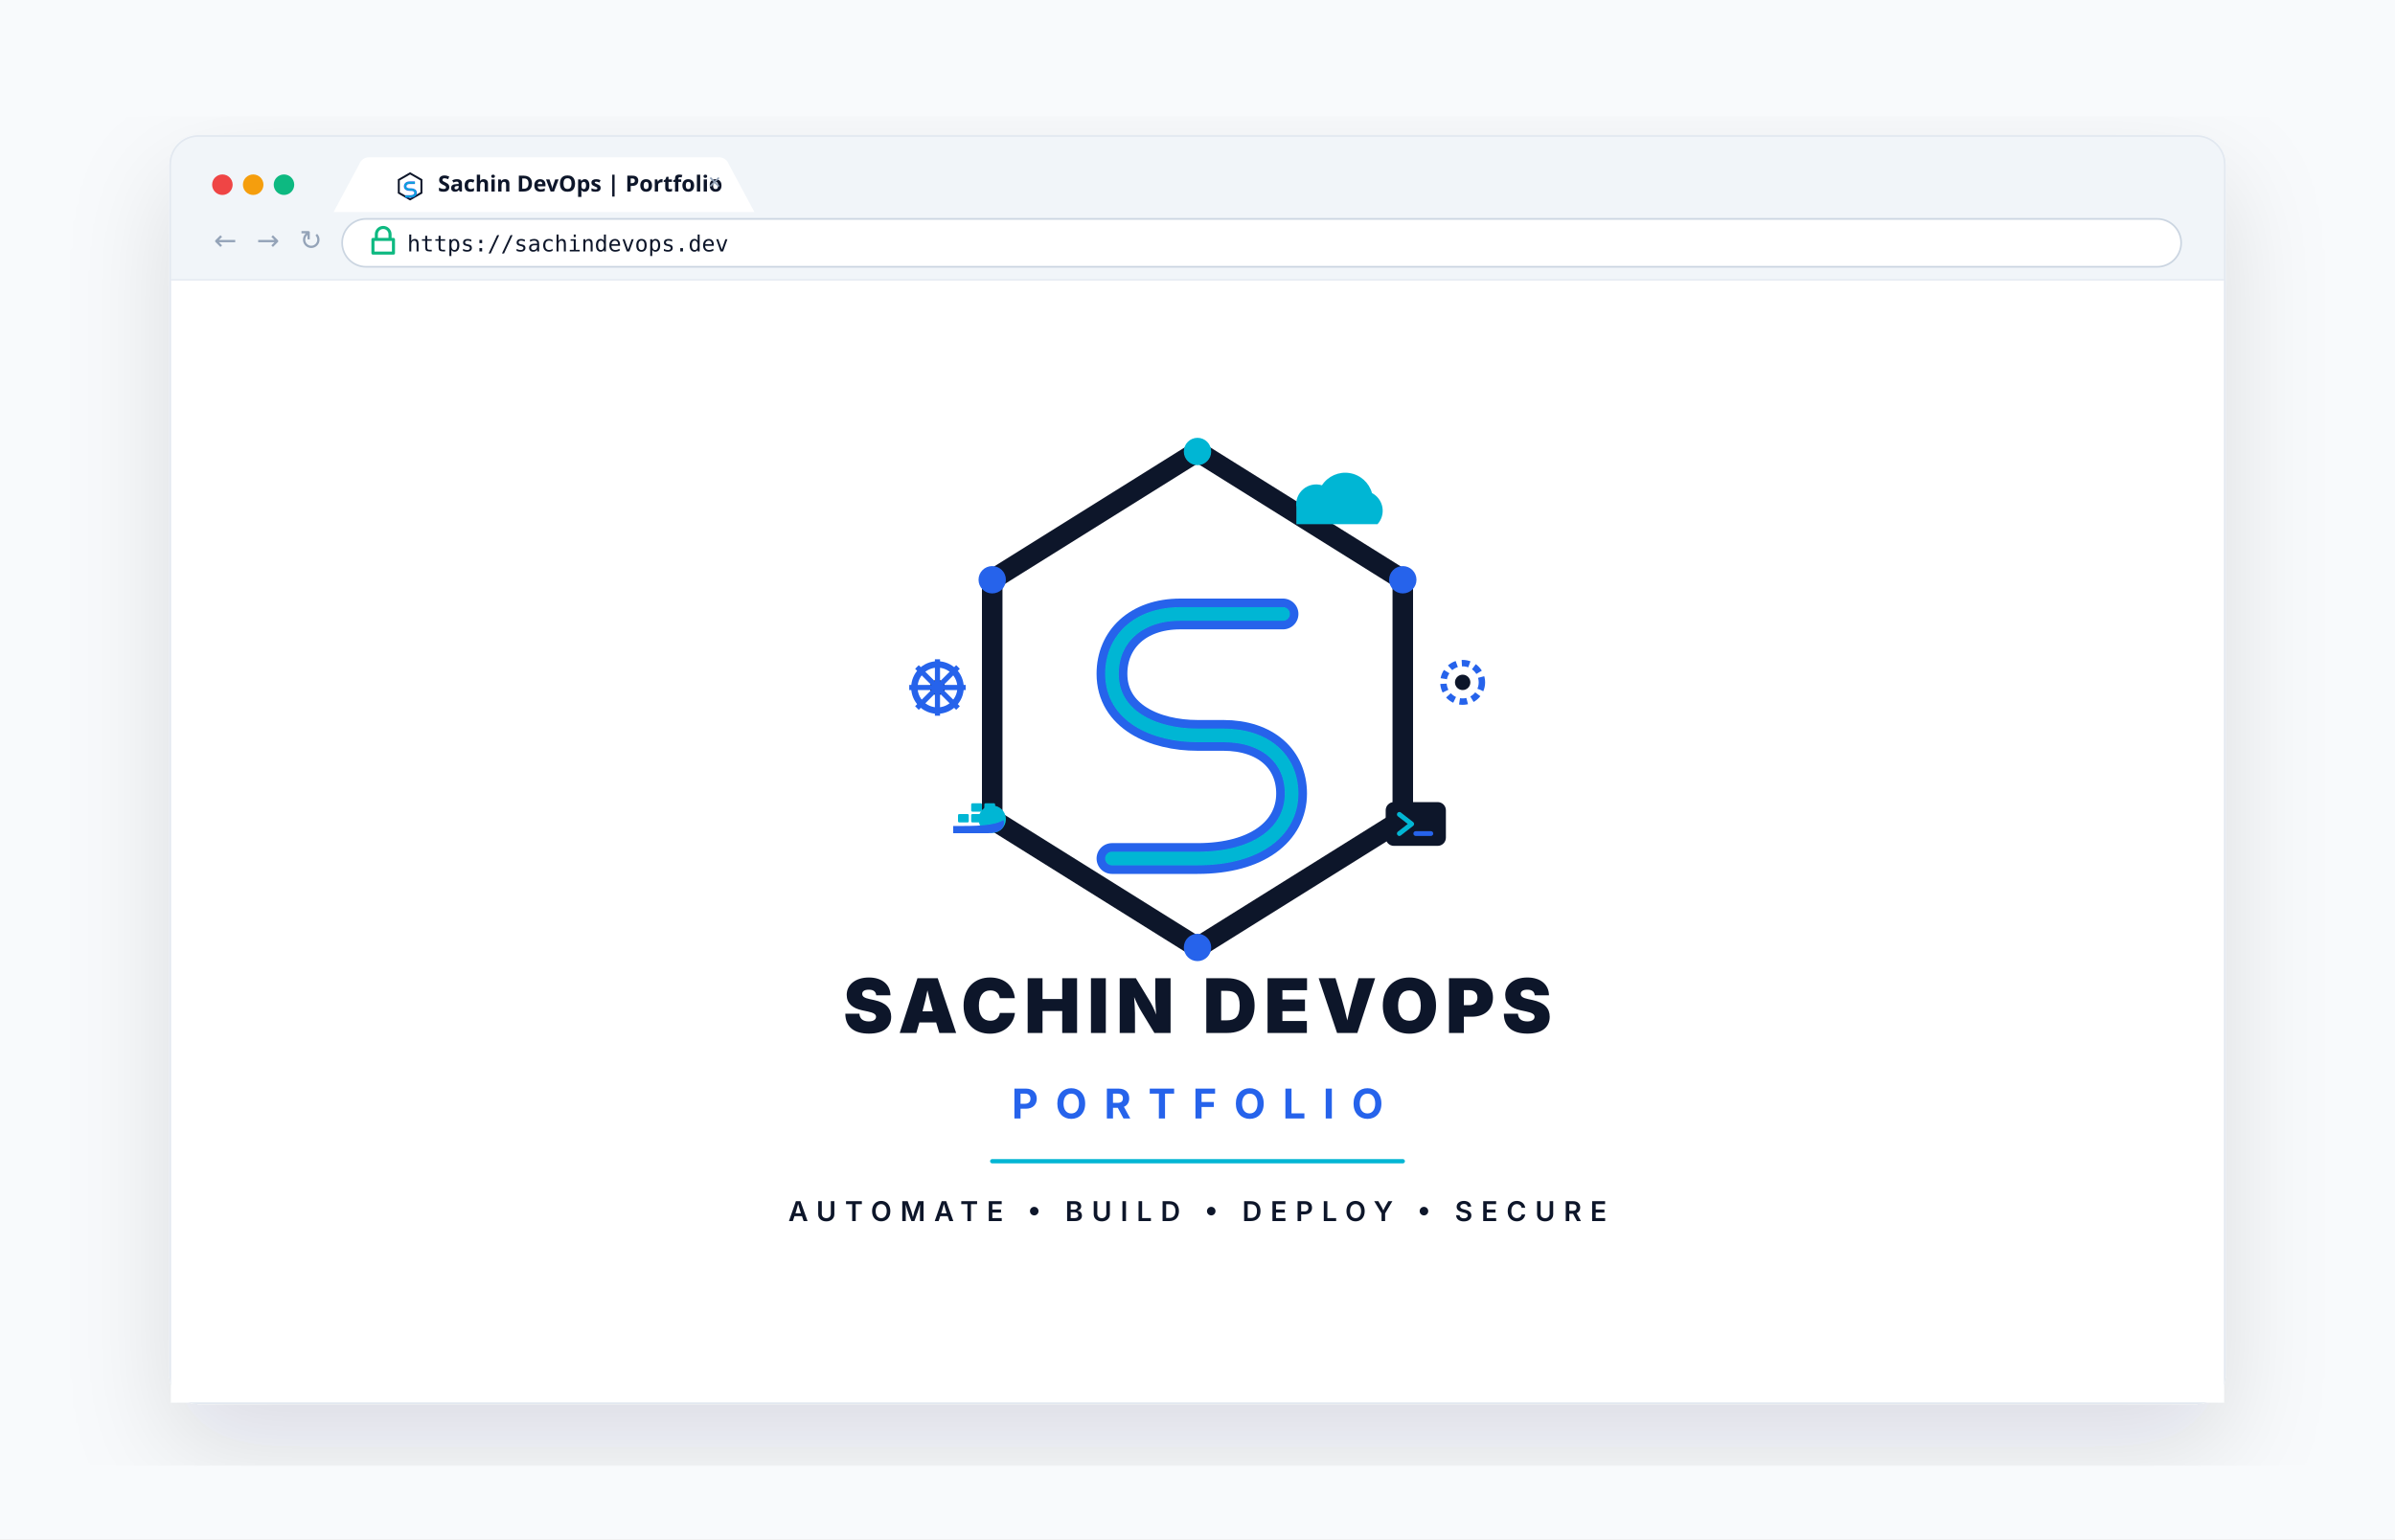
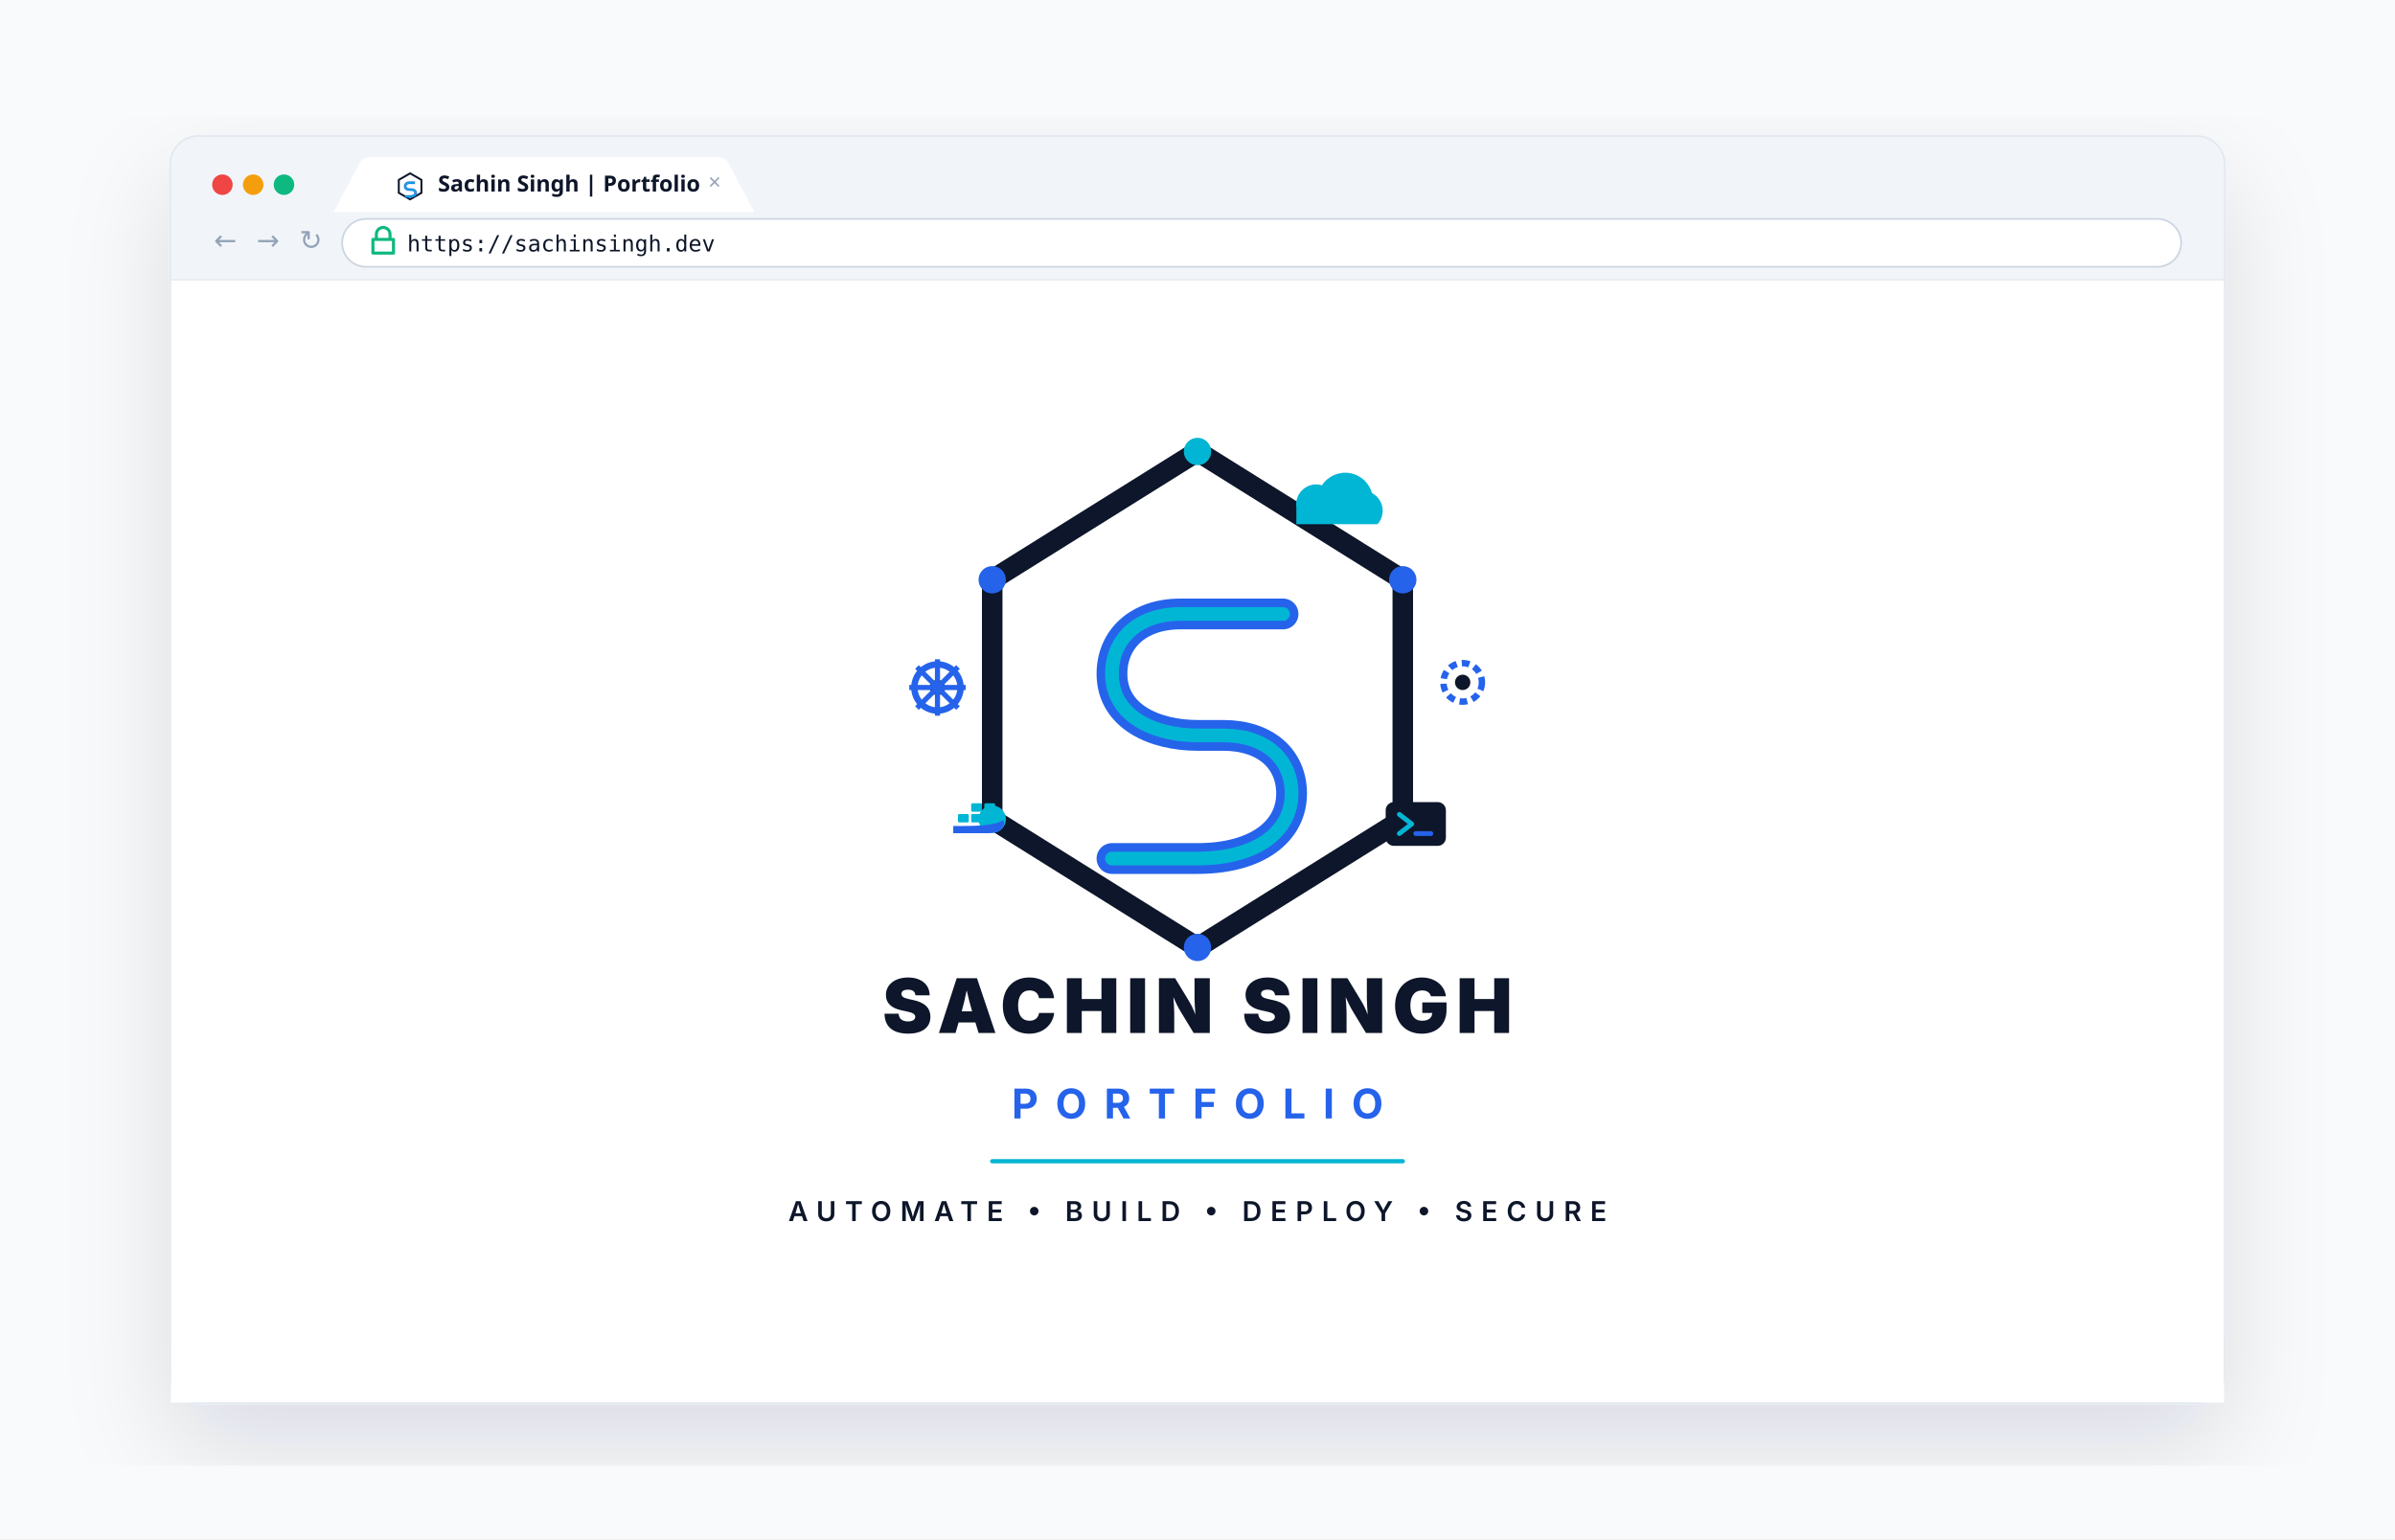
<svg xmlns="http://www.w3.org/2000/svg" viewBox="0 0 1400 900" width="1400" height="900">
  <defs>
    <filter id="shadow" x="-5%" y="-5%" width="110%" height="110%">
      <feDropShadow dx="0" dy="25" stdDeviation="30" flood-color="#0F172A" flood-opacity="0.12" />
    </filter>
  </defs>
  <rect width="1400" height="900" fill="#F8FAFC" />
  <g transform="translate(100, 80)" filter="url(#shadow)">
    <rect width="1200" height="740" rx="16" fill="#FFFFFF" stroke="#E2E8F0" stroke-width="2" />
    <path d="M 0 16 A 16 16 0 0 1 16 0 L 1184 0 A 16 16 0 0 1 1200 16 L 1200 84 L 0 84 Z" fill="#F1F5F9" />
    <line x1="0" y1="84" x2="1200" y2="84" stroke="#E2E8F0" stroke-width="1.5" />
    <circle cx="30" cy="28" r="6" fill="#EF4444" />
    <circle cx="48" cy="28" r="6" fill="#F59E0B" />
    <circle cx="66" cy="28" r="6" fill="#10B981" />
    <path d="M 95 44 L 110 16 A 6 6 0 0 1 116 12 L 320 12 A 6 6 0 0 1 326 16 L 341 44 Z" fill="#FFFFFF" />
    <g transform="translate(130, 20) scale(0.038)">
      <polygon points="256,36 430,136 430,336 256,436 82,336 82,136" fill="none" stroke="#0F172A" stroke-width="30" />
      <path d="M 330 180 L 245 180 C 205 180 180 205 180 236 C 180 270 210 286 256 286 L 275 286 C 315 286 340 306 340 336 C 340 370 310 392 256 392 L 180 392" fill="none" stroke="#2563EB" stroke-width="40" />
      <path d="M 330 180 L 245 180 C 205 180 180 205 180 236 C 180 270 210 286 256 286 L 275 286 C 315 286 340 306 340 336 C 340 370 310 392 256 392 L 180 392" fill="none" stroke="#06B6D4" stroke-width="20" />
    </g>
-     <text x="156" y="32" font-family="System-UI, sans-serif" font-size="13" font-weight="600" fill="#0F172A">Sachin DevOps | Portfolio</text>
+     <text x="156" y="32" font-family="System-UI, sans-serif" font-size="13" font-weight="600" fill="#0F172A">Sachin Singh | Portfolio</text>
    <text x="314" y="31" font-family="System-UI, sans-serif" font-size="13" fill="#94A3B8">×</text>
    <text x="25" y="66" font-family="System-UI, sans-serif" font-size="16" fill="#94A3B8">←</text>
    <text x="50" y="66" font-family="System-UI, sans-serif" font-size="16" fill="#94A3B8">→</text>
    <text x="75" y="66" font-family="System-UI, sans-serif" font-size="16" fill="#94A3B8">↻</text>
    <rect x="100" y="48" width="1075" height="28" rx="14" fill="#FFFFFF" stroke="#CBD5E1" stroke-width="1" />
    <path d="M 120 60 V 57 A 4 4 0 0 1 128 57 V 60 M 118 60 H 130 V 68 H 118 Z" fill="none" stroke="#10B981" stroke-width="1.8" stroke-linejoin="round" />
-     <text x="138" y="67" font-family="System-UI, monospace, sans-serif" font-size="13" font-weight="500" fill="#0F172A">https://sachindevops.dev</text>
+     <text x="138" y="67" font-family="System-UI, monospace, sans-serif" font-size="13" font-weight="500" fill="#0F172A">https://sachinsingh.dev</text>
    <g transform="translate(0, 84)">
      <rect width="1200" height="656" rx="0" fill="#FFFFFF" />
      <g transform="translate(600, 240)">
        <polygon points="0,-140 120,-65 120,75 0,150 -120,75 -120,-65" fill="none" stroke="#0F172A" stroke-width="12" stroke-linejoin="round" />
        <circle cx="0" cy="-140" r="8" fill="#06B6D4" />
        <circle cx="120" cy="-65" r="8" fill="#2563EB" />
        <circle cx="120" cy="75" r="8" fill="#06B6D4" />
        <circle cx="0" cy="150" r="8" fill="#2563EB" />
        <circle cx="-120" cy="75" r="8" fill="#06B6D4" />
        <circle cx="-120" cy="-65" r="8" fill="#2563EB" />
        <g transform="translate(50, -130) scale(0.65)">
          <path d="M 12 35 A 18 18 0 0 1 35 15 A 25 25 0 0 1 80 22 A 18 18 0 0 1 85 50 L 12 50 Z" fill="#06B6D4" />
        </g>
        <g transform="translate(-170, -20) scale(0.75)">
          <circle cx="24" cy="24" r="18" fill="none" stroke="#2563EB" stroke-width="5" />
          <circle cx="24" cy="24" r="6" fill="#0F172A" />
          <line x1="24" y1="2" x2="24" y2="46" stroke="#2563EB" stroke-width="4" />
          <line x1="2" y1="24" x2="46" y2="24" stroke="#2563EB" stroke-width="4" />
          <line x1="8" y1="8" x2="40" y2="40" stroke="#2563EB" stroke-width="4" />
          <line x1="8" y1="40" x2="40" y2="8" stroke="#2563EB" stroke-width="4" />
        </g>
        <g transform="translate(140, -20) scale(0.75)">
          <circle cx="20" cy="20" r="15" fill="none" stroke="#2563EB" stroke-width="5" stroke-dasharray="6,4" />
          <circle cx="20" cy="20" r="6" fill="#0F172A" />
        </g>
        <g transform="translate(-140, 65) scale(0.7)">
          <rect x="0" y="10" width="9" height="7" rx="1" fill="#06B6D4" />
          <rect x="11" y="10" width="9" height="7" rx="1" fill="#06B6D4" />
          <rect x="22" y="10" width="9" height="7" rx="1" fill="#06B6D4" />
          <rect x="11" y="1" width="9" height="7" rx="1" fill="#06B6D4" />
          <rect x="22" y="1" width="9" height="7" rx="1" fill="#06B6D4" />
          <path d="M -4 20 C 15 20 30 20 38 15 C 40 22 34 26 25 26 L -4 26 Z" fill="#2563EB" />
        </g>
        <g transform="translate(110, 65) scale(0.8)">
          <rect x="0" y="0" width="44" height="32" rx="6" fill="#0F172A" />
          <path d="M 10 9 L 19 16 L 10 23" fill="none" stroke="#06B6D4" stroke-width="3.5" stroke-linecap="round" stroke-linejoin="round" />
          <line x1="22" y1="23" x2="33" y2="23" stroke="#2563EB" stroke-width="3.5" stroke-linecap="round" />
        </g>
        <path d="M 50 -45 L -10 -45 C -35 -45 -50 -30 -50 -10 C -50 15 -25 26 0 26 L 15 26 C 40 26 55 40 55 60 C 55 82 35 98 0 98 L -50 98" fill="none" stroke="#2563EB" stroke-width="18" stroke-linecap="round" stroke-linejoin="round" />
        <path d="M 50 -45 L -10 -45 C -35 -45 -50 -30 -50 -10 C -50 15 -25 26 0 26 L 15 26 C 40 26 55 40 55 60 C 55 82 35 98 0 98 L -50 98" fill="none" stroke="#06B6D4" stroke-width="8" stroke-linecap="round" stroke-linejoin="round" />
      </g>
-       <text x="600" y="440" font-family="System-UI, -apple-system, sans-serif" font-size="44" font-weight="900" fill="#0F172A" text-anchor="middle" letter-spacing="4">SACHIN DEVOPS</text>
+       <text x="600" y="440" font-family="System-UI, -apple-system, sans-serif" font-size="44" font-weight="900" fill="#0F172A" text-anchor="middle" letter-spacing="4">SACHIN SINGH</text>
      <text x="600" y="490" font-family="System-UI, -apple-system, sans-serif" font-size="24" font-weight="700" fill="#2563EB" text-anchor="middle" letter-spacing="10">PORTFOLIO</text>
      <line x1="480" y1="515" x2="720" y2="515" stroke="#06B6D4" stroke-width="2.5" stroke-linecap="round" />
      <text x="600" y="550" font-family="System-UI, -apple-system, sans-serif" font-size="16" font-weight="600" fill="#0F172A" text-anchor="middle" letter-spacing="5">AUTOMATE • BUILD • DEPLOY • SECURE</text>
    </g>
  </g>
</svg>
